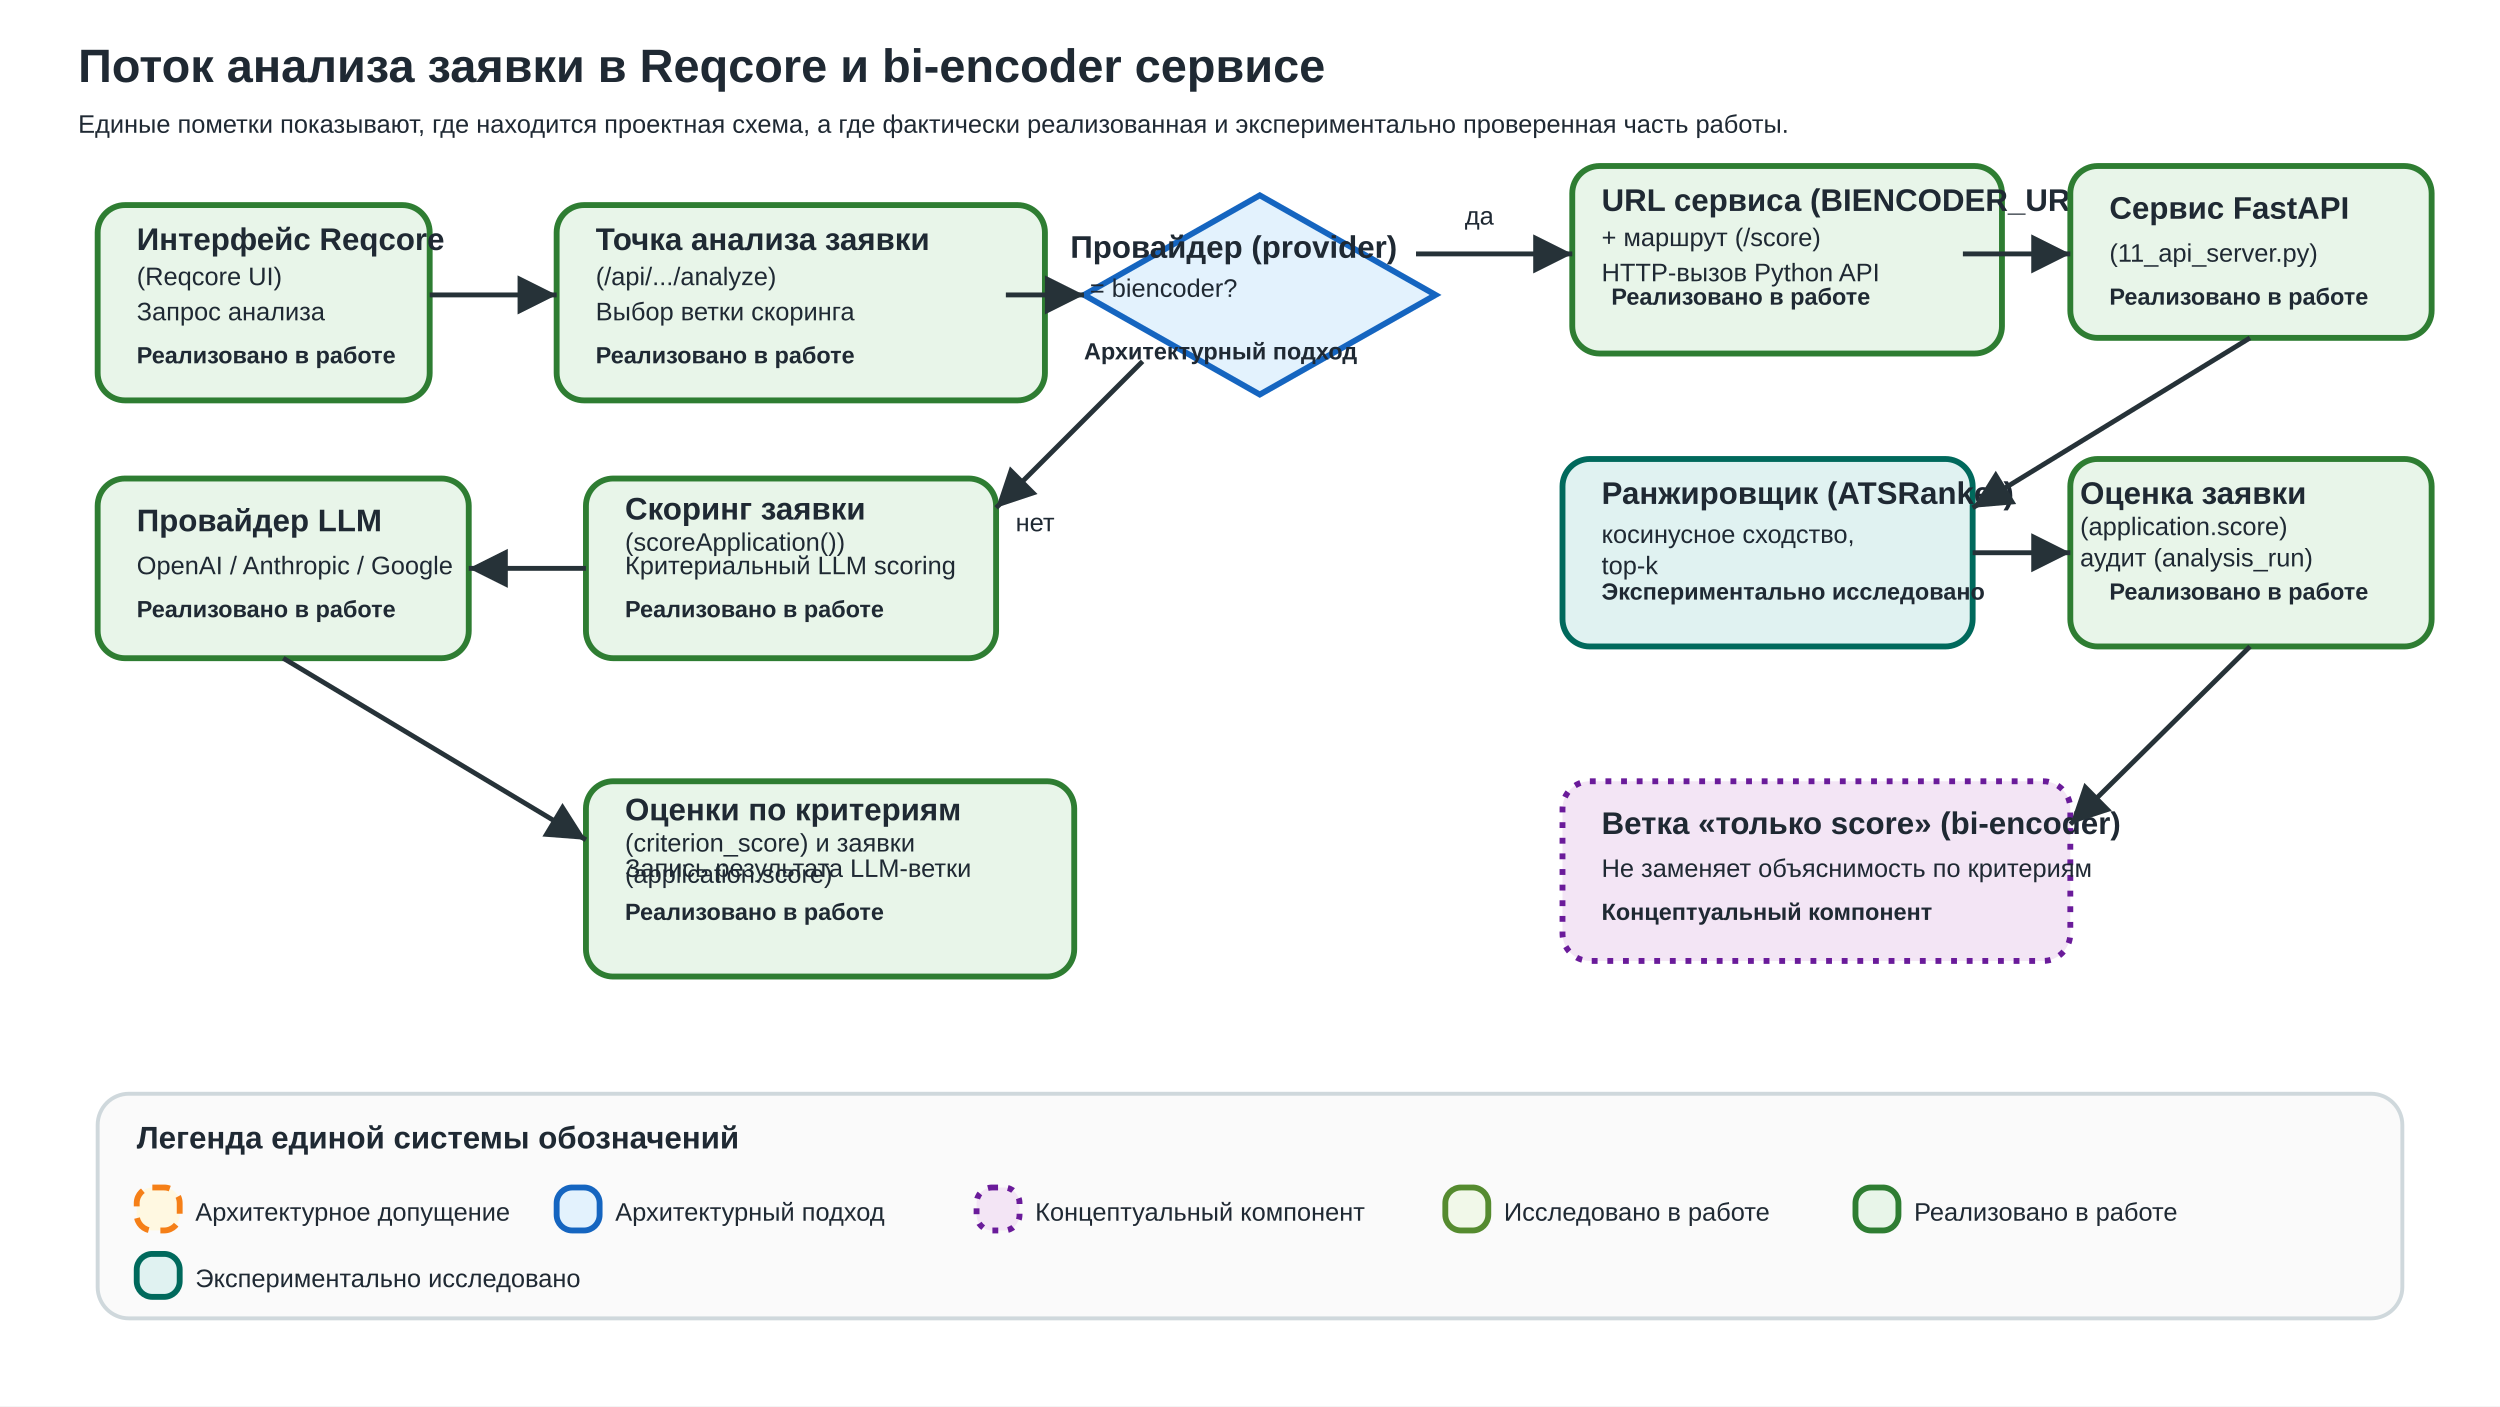
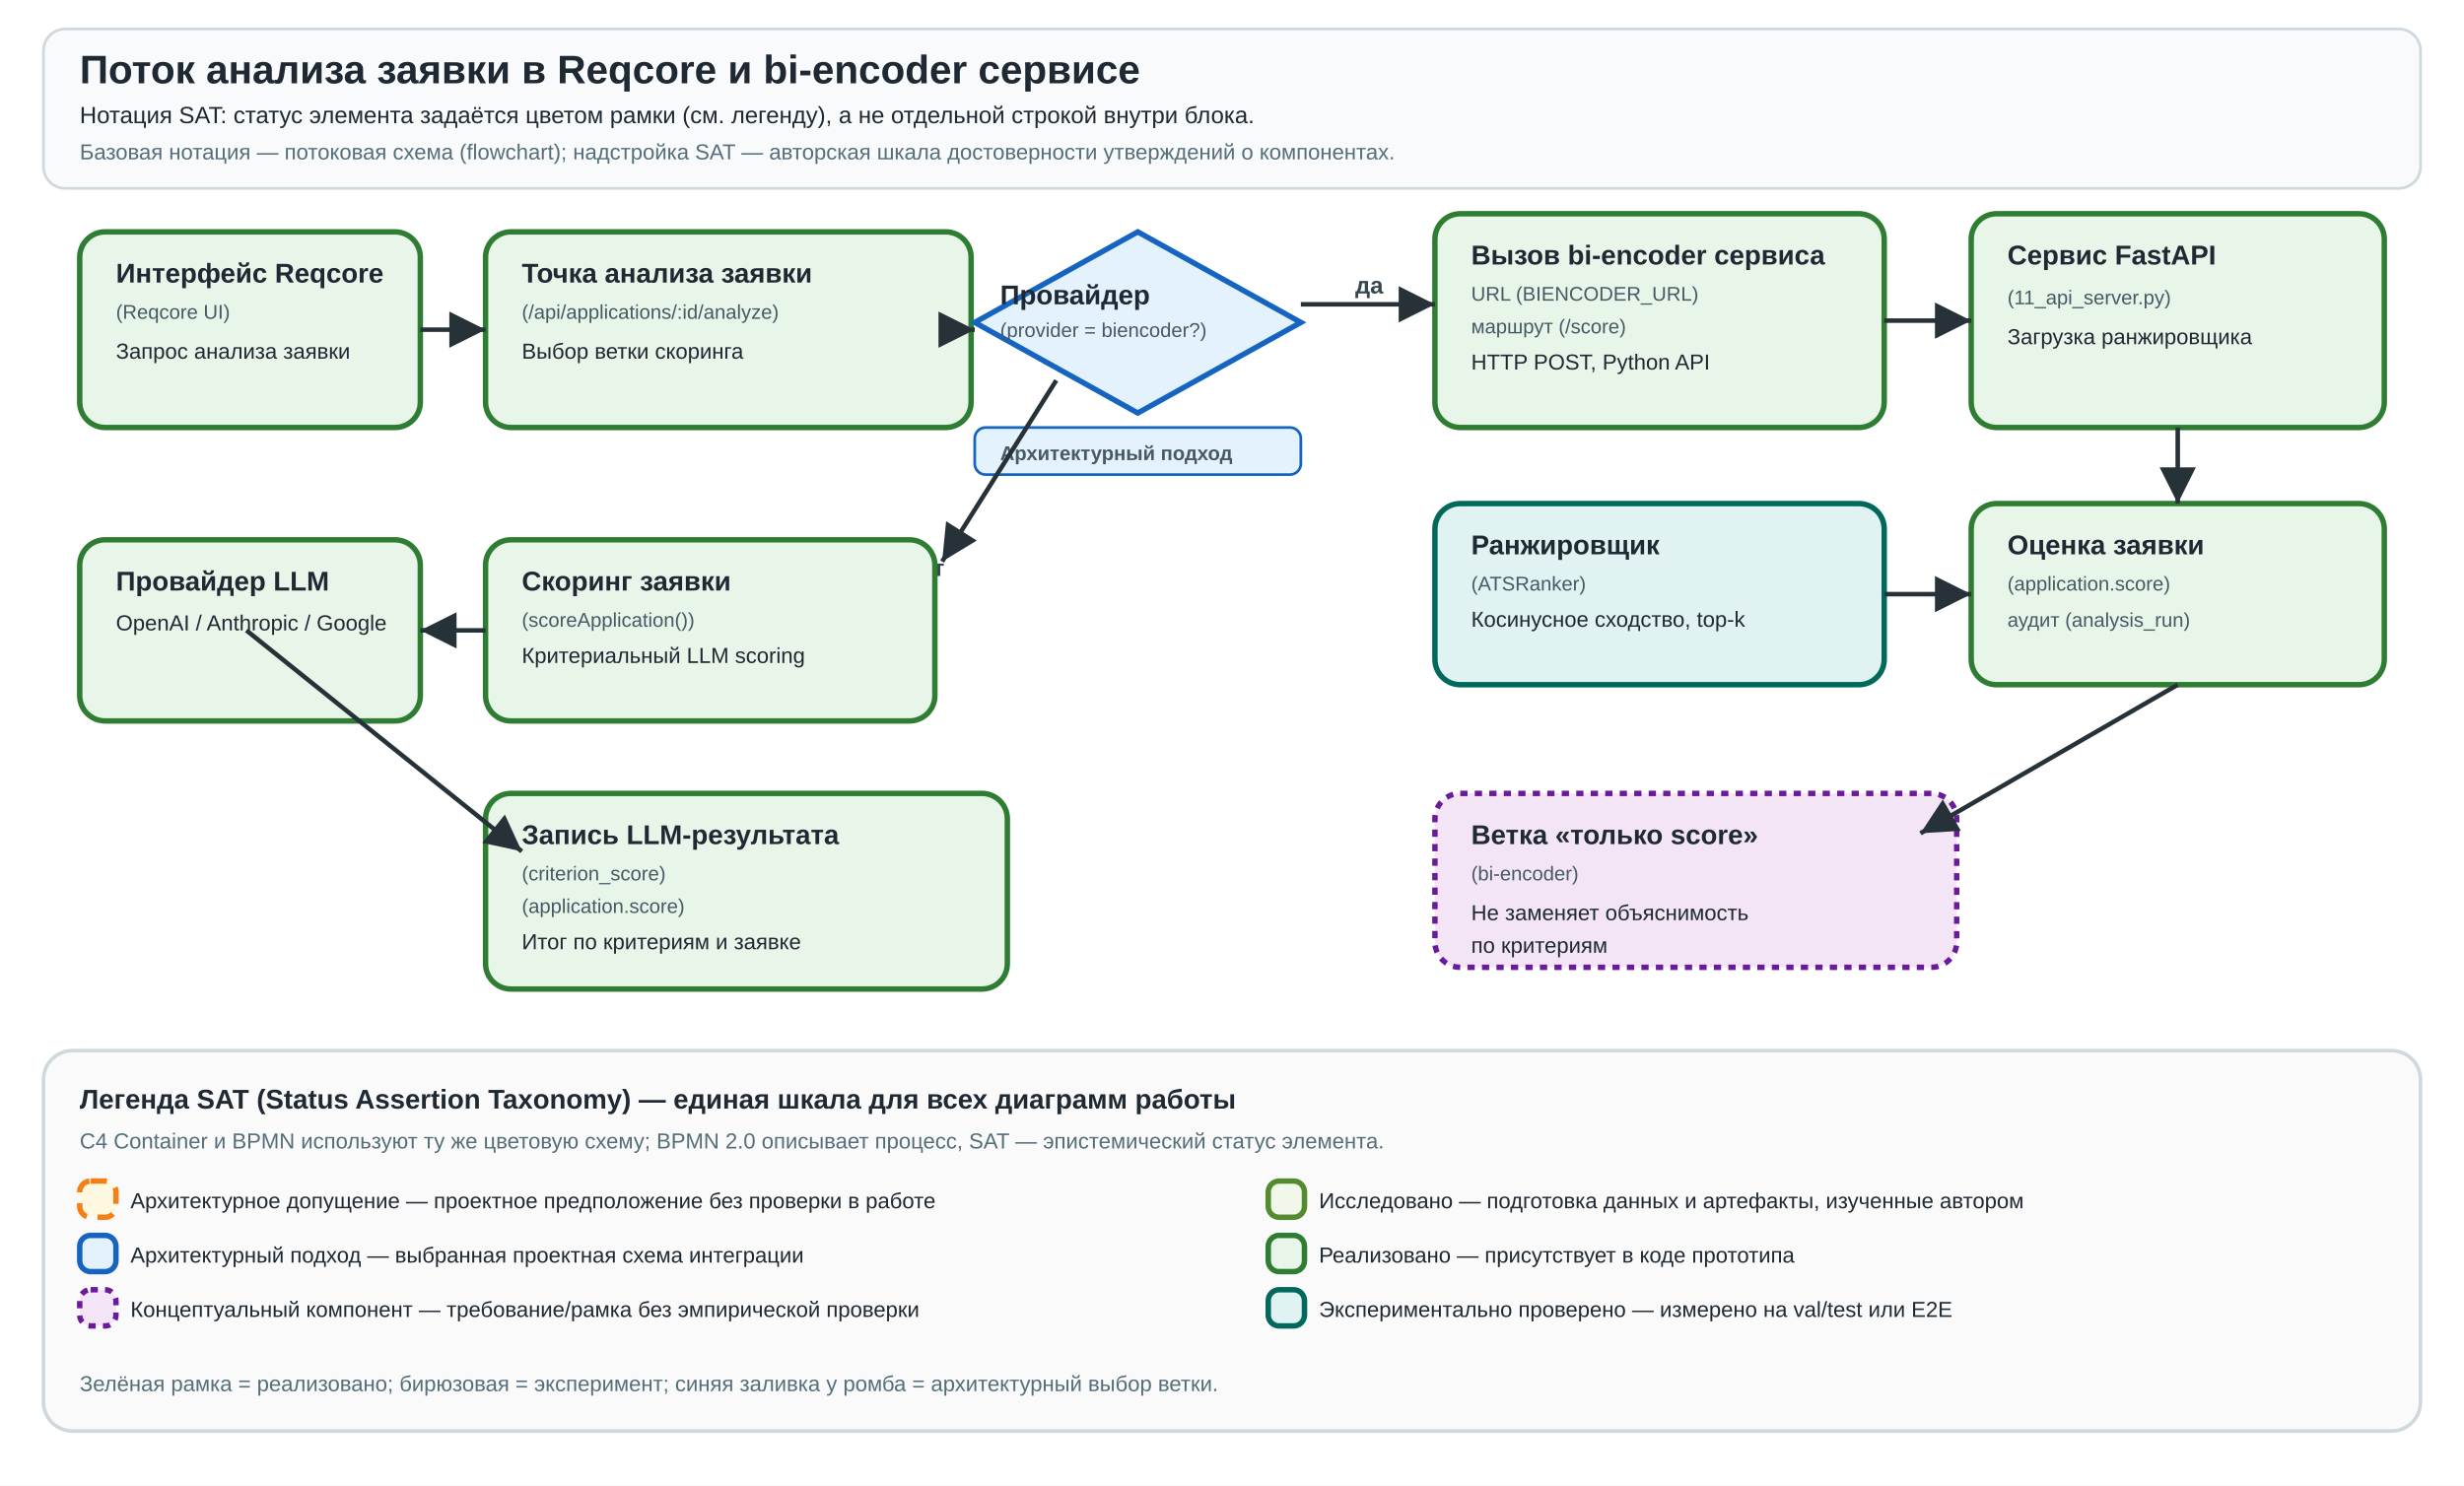
- <svg xmlns="http://www.w3.org/2000/svg" width="1280" height="720" viewBox="0 0 1280 720" role="img" aria-labelledby="title desc">
+ <svg xmlns="http://www.w3.org/2000/svg" width="1360" height="820" viewBox="0 0 1360 820" role="img" aria-labelledby="title desc">
  <defs>
    <marker id="arrow" markerWidth="12" markerHeight="12" refX="10" refY="6" orient="auto" markerUnits="strokeWidth">
      <path d="M2,2 L10,6 L2,10 Z" fill="#263238" />
    </marker>
    <style>
      text { font-family: Arial, sans-serif; fill: #1f2933; }
-       .title { font-size: 24px; font-weight: 700; }
-       .box-title { font-size: 16px; font-weight: 700; }
-       .box-text { font-size: 13px; }
-       .tag { font-size: 12px; font-weight: 700; }
+       .hdr-title { font-size: 22px; font-weight: 700; }
+       .hdr-sub { font-size: 13px; }
+       .hdr-note { font-size: 12px; fill: #546e7a; }
+       .box-title { font-size: 15px; font-weight: 700; }
+       .box-text { font-size: 12px; }
+       .box-code { font-size: 11px; fill: #455a64; }
+       .branch { font-size: 13px; font-weight: 700; fill: #37474f; }
      .arrow { stroke: #263238; stroke-width: 2.5; fill: none; marker-end: url(#arrow); }
      .implemented { fill: #e8f5e9; stroke: #2e7d32; stroke-width: 3; }
-       .studied { fill: #f1f8e9; stroke: #558b2f; stroke-width: 3; }
      .experimental { fill: #e0f2f1; stroke: #00695c; stroke-width: 3; }
      .approach { fill: #e3f2fd; stroke: #1565c0; stroke-width: 3; }
+       .concept { fill: #f3e5f5; stroke: #6a1b9a; stroke-width: 3; stroke-dasharray: 4 4; }
      .assumption { fill: #fff8e1; stroke: #f57f17; stroke-width: 3; stroke-dasharray: 9 6; }
-       .concept { fill: #f3e5f5; stroke: #6a1b9a; stroke-width: 3; stroke-dasharray: 3 5; }
-       .legend-box { rx: 8; ry: 8; }
+       .studied { fill: #f1f8e9; stroke: #558b2f; stroke-width: 3; }
+       .legend-box { rx: 6; ry: 6; }
    </style>
  </defs>
-   <rect x="0" y="0" width="1280" height="720" fill="#ffffff" />
-   <text x="40" y="42" class="title">Поток анализа заявки в Reqcore и bi-encoder сервисе</text>
-   <text x="40" y="68" class="box-text">Единые пометки показывают, где находится проектная схема, а где фактически реализованная и экспериментально проверенная часть работы.</text>
-   <rect x="50" y="105" width="170" height="100" rx="14" class="implemented" />
-   <text x="70" y="128" class="box-title">Интерфейс Reqcore</text>
-   <text x="70" y="146" class="box-text">(Reqcore UI)</text>
-   <text x="70" y="164" class="box-text">Запрос анализа</text>
-   <text x="70" y="186" class="tag">Реализовано в работе</text>
-   <rect x="285" y="105" width="250" height="100" rx="14" class="implemented" />
-   <text x="305" y="128" class="box-title">Точка анализа заявки</text>
-   <text x="305" y="146" class="box-text">(/api/.../analyze)</text>
-   <text x="305" y="164" class="box-text">Выбор ветки скоринга</text>
-   <text x="305" y="186" class="tag">Реализовано в работе</text>
-   <polygon points="645,100 735,151 645,202 555,151" class="approach" />
-   <text x="548" y="132" class="box-title">Провайдер (provider)</text>
-   <text x="558" y="152" class="box-text">= biencoder?</text>
-   <text x="555" y="184" class="tag">Архитектурный подход</text>
-   <line x1="220" y1="151" x2="285" y2="151" class="arrow" />
-   <line x1="515" y1="151" x2="555" y2="151" class="arrow" />
-   <text x="750" y="115" class="box-text">да</text>
-   <rect x="805" y="85" width="220" height="96" rx="14" class="implemented" />
-   <text x="820" y="108" class="box-title">URL сервиса (BIENCODER_URL)</text>
-   <text x="820" y="126" class="box-text">+ маршрут (/score)</text>
-   <text x="820" y="144" class="box-text">HTTP-вызов Python API</text>
-   <text x="825" y="156" class="tag">Реализовано в работе</text>
-   <line x1="725" y1="130" x2="805" y2="130" class="arrow" />
-   <rect x="1060" y="85" width="185" height="88" rx="14" class="implemented" />
-   <text x="1080" y="112" class="box-title">Сервис FastAPI</text>
-   <text x="1080" y="134" class="box-text">(11_api_server.py)</text>
-   <text x="1080" y="156" class="tag">Реализовано в работе</text>
-   <line x1="1005" y1="130" x2="1060" y2="130" class="arrow" />
-   <rect x="800" y="235" width="210" height="96" rx="14" class="experimental" />
-   <text x="820" y="258" class="box-title">Ранжировщик (ATSRanker)</text>
-   <text x="820" y="278" class="box-text">косинусное сходство,</text>
-   <text x="820" y="294" class="box-text">top-k</text>
-   <text x="820" y="307" class="tag">Экспериментально исследовано</text>
-   <line x1="1152" y1="173" x2="1010" y2="260" class="arrow" />
-   <rect x="1060" y="235" width="185" height="96" rx="14" class="implemented" />
-   <text x="1065" y="258" class="box-title">Оценка заявки</text>
-   <text x="1065" y="274" class="box-text">(application.score)</text>
-   <text x="1065" y="290" class="box-text">аудит (analysis_run)</text>
-   <text x="1080" y="307" class="tag">Реализовано в работе</text>
-   <line x1="1010" y1="283" x2="1060" y2="283" class="arrow" />
-   <text x="520" y="272" class="box-text">нет</text>
-   <rect x="300" y="245" width="210" height="92" rx="14" class="implemented" />
-   <text x="320" y="266" class="box-title">Скоринг заявки</text>
-   <text x="320" y="282" class="box-text">(scoreApplication())</text>
-   <text x="320" y="294" class="box-text">Критериальный LLM scoring</text>
-   <text x="320" y="316" class="tag">Реализовано в работе</text>
-   <line x1="585" y1="185" x2="510" y2="260" class="arrow" />
-   <rect x="50" y="245" width="190" height="92" rx="14" class="implemented" />
-   <text x="70" y="272" class="box-title">Провайдер LLM</text>
-   <text x="70" y="294" class="box-text">OpenAI / Anthropic / Google</text>
-   <text x="70" y="316" class="tag">Реализовано в работе</text>
-   <line x1="300" y1="291" x2="240" y2="291" class="arrow" />
-   <rect x="300" y="400" width="250" height="100" rx="14" class="implemented" />
-   <text x="320" y="420" class="box-title">Оценки по критериям</text>
-   <text x="320" y="436" class="box-text">(criterion_score) и заявки</text>
-   <text x="320" y="452" class="box-text">(application.score)</text>
-   <text x="320" y="449" class="box-text">Запись результата LLM-ветки</text>
-   <text x="320" y="471" class="tag">Реализовано в работе</text>
-   <line x1="145" y1="337" x2="300" y2="430" class="arrow" />
-   <rect x="800" y="400" width="260" height="92" rx="14" class="concept" />
-   <text x="820" y="427" class="box-title">Ветка «только score» (bi-encoder)</text>
-   <text x="820" y="449" class="box-text">Не заменяет объяснимость по критериям</text>
-   <text x="820" y="471" class="tag">Концептуальный компонент</text>
-   <line x1="1152" y1="331" x2="1060" y2="422" class="arrow" />
-   <rect x="50" y="560" width="1180" height="115" rx="16" fill="#fafafa" stroke="#cfd8dc" stroke-width="2" />
-   <text x="70" y="588" class="box-title">Легенда единой системы обозначений</text>
-   <rect x="70" y="608" width="22" height="22" class="assumption legend-box" />
-   <text x="100" y="625" class="box-text">Архитектурное допущение</text>
-   <rect x="285" y="608" width="22" height="22" class="approach legend-box" />
-   <text x="315" y="625" class="box-text">Архитектурный подход</text>
-   <rect x="500" y="608" width="22" height="22" class="concept legend-box" />
-   <text x="530" y="625" class="box-text">Концептуальный компонент</text>
-   <rect x="740" y="608" width="22" height="22" class="studied legend-box" />
-   <text x="770" y="625" class="box-text">Исследовано в работе</text>
-   <rect x="950" y="608" width="22" height="22" class="implemented legend-box" />
-   <text x="980" y="625" class="box-text">Реализовано в работе</text>
-   <rect x="70" y="642" width="22" height="22" class="experimental legend-box" />
-   <text x="100" y="659" class="box-text">Экспериментально исследовано</text>
+   <rect x="0" y="0" width="1360" height="820" fill="#ffffff" />
+   <rect x="24" y="16" width="1312" height="88" rx="12" fill="#f8fafc" stroke="#cfd8dc" stroke-width="1.5" />
+   <text x="44" y="46" class="hdr-title">Поток анализа заявки в Reqcore и bi-encoder сервисе</text>
+   <text x="44" y="68" class="hdr-sub">Нотация SAT: статус элемента задаётся цветом рамки (см. легенду), а не отдельной строкой внутри блока.</text>
+   <text x="44" y="88" class="hdr-note">Базовая нотация — потоковая схема (flowchart); надстройка SAT — авторская шкала достоверности утверждений о компонентах.</text>
+   <rect x="44" y="128" width="188" height="108" rx="14" class="implemented" />
+   <text x="64" y="156" class="box-title">Интерфейс Reqcore</text>
+   <text x="64" y="176" class="box-code">(Reqcore UI)</text>
+   <text x="64" y="198" class="box-text">Запрос анализа заявки</text>
+   <rect x="268" y="128" width="268" height="108" rx="14" class="implemented" />
+   <text x="288" y="156" class="box-title">Точка анализа заявки</text>
+   <text x="288" y="176" class="box-code">(/api/applications/:id/analyze)</text>
+   <text x="288" y="198" class="box-text">Выбор ветки скоринга</text>
+   <polygon points="628,128 718,178 628,228 538,178" class="approach" />
+   <text x="552" y="168" class="box-title">Провайдер</text>
+   <text x="552" y="186" class="box-code">(provider = biencoder?)</text>
+   <rect x="538" y="236" width="180" height="26" rx="6" fill="#e3f2fd" stroke="#1565c0" stroke-width="1.5" />
+   <text x="552" y="254" class="box-code" font-weight="700" fill="#1565c0">Архитектурный подход</text>
+   <text x="748" y="162" class="branch">да</text>
+   <rect x="792" y="118" width="248" height="118" rx="14" class="implemented" />
+   <text x="812" y="146" class="box-title">Вызов bi-encoder сервиса</text>
+   <text x="812" y="166" class="box-code">URL (BIENCODER_URL)</text>
+   <text x="812" y="184" class="box-code">маршрут (/score)</text>
+   <text x="812" y="204" class="box-text">HTTP POST, Python API</text>
+   <rect x="1088" y="118" width="228" height="118" rx="14" class="implemented" />
+   <text x="1108" y="146" class="box-title">Сервис FastAPI</text>
+   <text x="1108" y="168" class="box-code">(11_api_server.py)</text>
+   <text x="1108" y="190" class="box-text">Загрузка ранжировщика</text>
+   <line x1="232" y1="182" x2="268" y2="182" class="arrow" />
+   <line x1="536" y1="182" x2="538" y2="182" class="arrow" />
+   <line x1="718" y1="168" x2="792" y2="168" class="arrow" />
+   <line x1="1040" y1="177" x2="1088" y2="177" class="arrow" />
+   <rect x="792" y="278" width="248" height="100" rx="14" class="experimental" />
+   <text x="812" y="306" class="box-title">Ранжировщик</text>
+   <text x="812" y="326" class="box-code">(ATSRanker)</text>
+   <text x="812" y="346" class="box-text">Косинусное сходство, top-k</text>
+   <rect x="1088" y="278" width="228" height="100" rx="14" class="implemented" />
+   <text x="1108" y="306" class="box-title">Оценка заявки</text>
+   <text x="1108" y="326" class="box-code">(application.score)</text>
+   <text x="1108" y="346" class="box-code">аудит (analysis_run)</text>
+   <line x1="1202" y1="236" x2="1202" y2="278" class="arrow" />
+   <line x1="1040" y1="328" x2="1088" y2="328" class="arrow" />
+   <text x="500" y="318" class="branch">нет</text>
+   <rect x="268" y="298" width="248" height="100" rx="14" class="implemented" />
+   <text x="288" y="326" class="box-title">Скоринг заявки</text>
+   <text x="288" y="346" class="box-code">(scoreApplication())</text>
+   <text x="288" y="366" class="box-text">Критериальный LLM scoring</text>
+   <rect x="44" y="298" width="188" height="100" rx="14" class="implemented" />
+   <text x="64" y="326" class="box-title">Провайдер LLM</text>
+   <text x="64" y="348" class="box-text">OpenAI / Anthropic / Google</text>
+   <line x1="583" y1="210" x2="520" y2="310" class="arrow" />
+   <line x1="268" y1="348" x2="232" y2="348" class="arrow" />
+   <rect x="268" y="438" width="288" height="108" rx="14" class="implemented" />
+   <text x="288" y="466" class="box-title">Запись LLM-результата</text>
+   <text x="288" y="486" class="box-code">(criterion_score)</text>
+   <text x="288" y="504" class="box-code">(application.score)</text>
+   <text x="288" y="524" class="box-text">Итог по критериям и заявке</text>
+   <rect x="792" y="438" width="288" height="96" rx="14" class="concept" />
+   <text x="812" y="466" class="box-title">Ветка «только score»</text>
+   <text x="812" y="486" class="box-code">(bi-encoder)</text>
+   <text x="812" y="508" class="box-text">Не заменяет объяснимость</text>
+   <text x="812" y="526" class="box-text">по критериям</text>
+   <line x1="136" y1="348" x2="288" y2="470" class="arrow" />
+   <line x1="1202" y1="378" x2="1060" y2="460" class="arrow" />
+   <rect x="24" y="580" width="1312" height="210" rx="16" fill="#fafafa" stroke="#cfd8dc" stroke-width="2" />
+   <text x="44" y="612" class="box-title">Легенда SAT (Status Assertion Taxonomy) — единая шкала для всех диаграмм работы</text>
+   <text x="44" y="634" class="hdr-note">C4 Container и BPMN используют ту же цветовую схему; BPMN 2.0 описывает процесс, SAT — эпистемический статус элемента.</text>
+   <rect x="44" y="652" width="20" height="20" class="assumption legend-box" />
+   <text x="72" y="667" class="box-text">Архитектурное допущение — проектное предположение без проверки в работе</text>
+   <rect x="44" y="682" width="20" height="20" class="approach legend-box" />
+   <text x="72" y="697" class="box-text">Архитектурный подход — выбранная проектная схема интеграции</text>
+   <rect x="44" y="712" width="20" height="20" class="concept legend-box" />
+   <text x="72" y="727" class="box-text">Концептуальный компонент — требование/рамка без эмпирической проверки</text>
+   <rect x="700" y="652" width="20" height="20" class="studied legend-box" />
+   <text x="728" y="667" class="box-text">Исследовано — подготовка данных и артефакты, изученные автором</text>
+   <rect x="700" y="682" width="20" height="20" class="implemented legend-box" />
+   <text x="728" y="697" class="box-text">Реализовано — присутствует в коде прототипа</text>
+   <rect x="700" y="712" width="20" height="20" class="experimental legend-box" />
+   <text x="728" y="727" class="box-text">Экспериментально проверено — измерено на val/test или E2E</text>
+   <text x="44" y="768" class="hdr-note">Зелёная рамка = реализовано; бирюзовая = эксперимент; синяя заливка у ромба = архитектурный выбор ветки.</text>
</svg>
